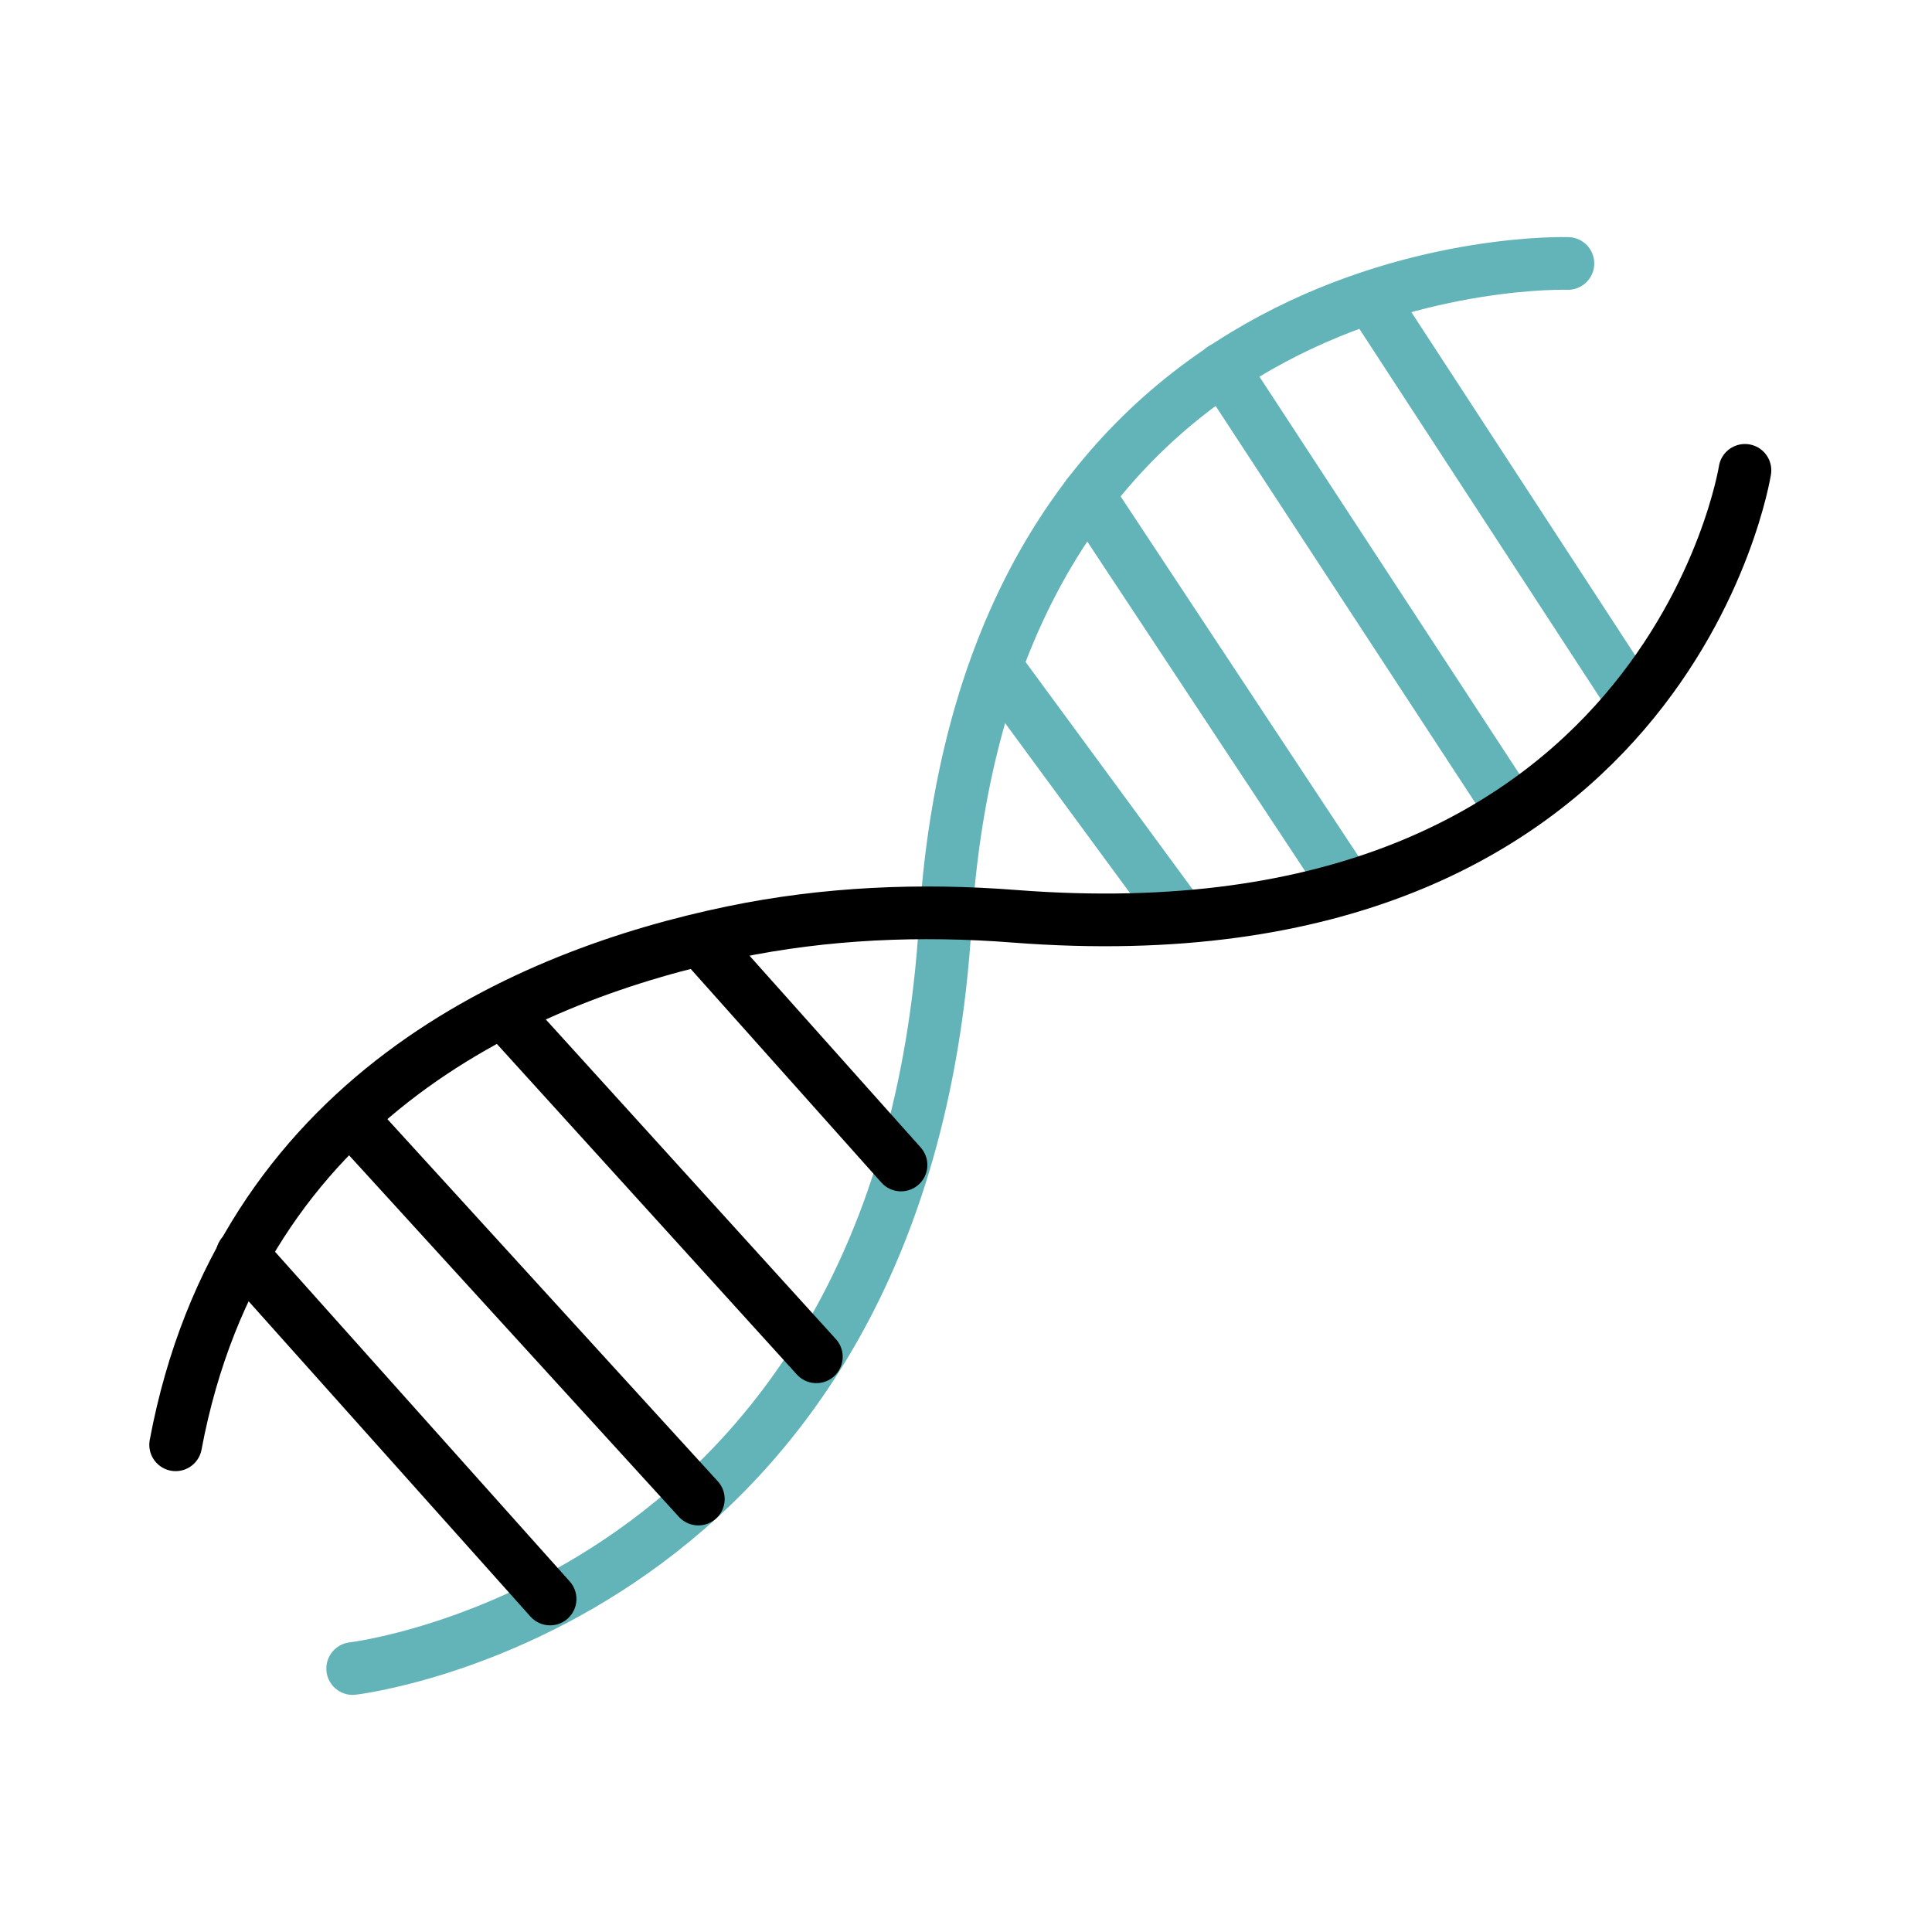
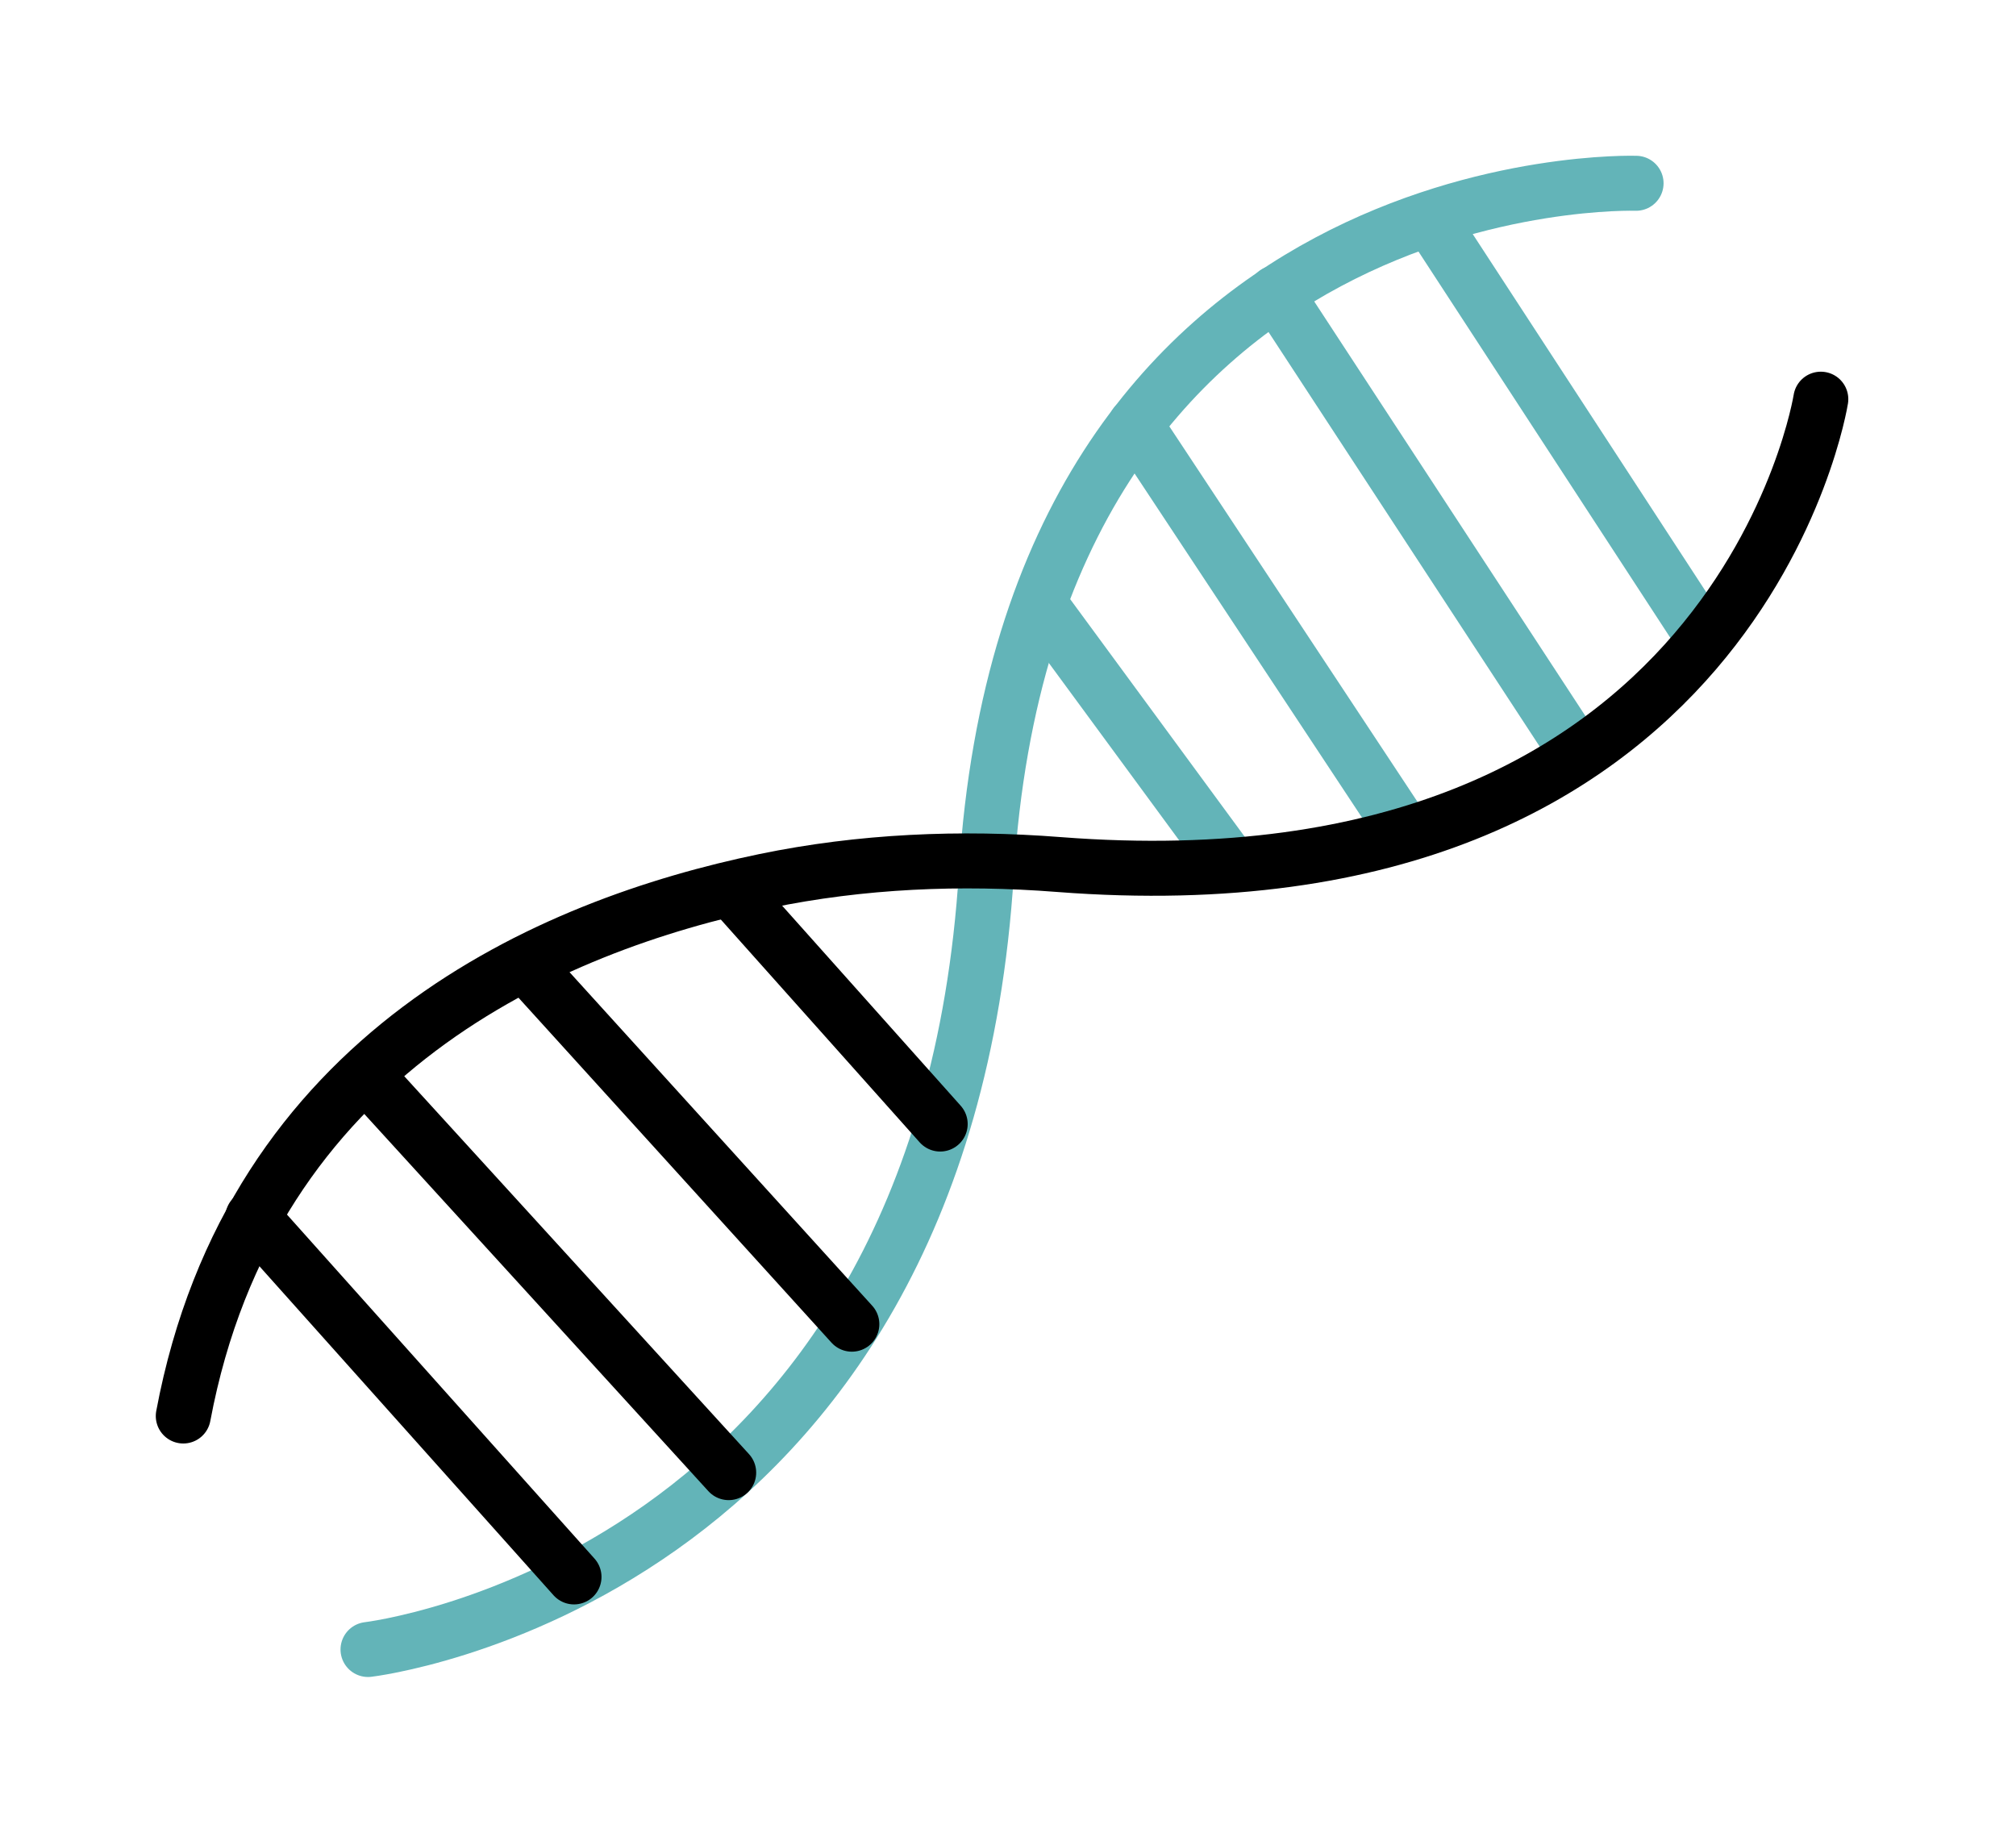
- <svg xmlns="http://www.w3.org/2000/svg" width="11" height="11" viewBox="0 0 11 10" fill="none">
+ <svg xmlns="http://www.w3.org/2000/svg" width="11" height="10" viewBox="0 0 11 10" fill="none">
  <path d="M8.927 1C8.927 1 5.625 0.891 5.382 4.764C5.14 8.636 2.008 9 2.008 9" stroke="#63B4B8" stroke-width="0.3" stroke-linecap="round" stroke-linejoin="round" />
  <path d="M9.28 3.46L7.805 1.198" stroke="#63B4B8" stroke-width="0.3" stroke-linecap="round" stroke-linejoin="round" />
  <path d="M8.605 4.111L6.961 1.598" stroke="#63B4B8" stroke-width="0.3" stroke-linecap="round" stroke-linejoin="round" />
  <path d="M7.657 4.53L6.195 2.318" stroke="#63B4B8" stroke-width="0.3" stroke-linecap="round" stroke-linejoin="round" />
  <path d="M6.7 4.694L5.703 3.337" stroke="#63B4B8" stroke-width="0.3" stroke-linecap="round" stroke-linejoin="round" />
  <path d="M9.935 2.178C9.935 2.178 9.491 5.004 5.777 4.717C5.24 4.675 4.7 4.698 4.173 4.807C3.004 5.049 1.372 5.743 1 7.726" stroke="black" stroke-width="0.3" stroke-linecap="round" stroke-linejoin="round" />
  <path d="M5.13 6.133L3.992 4.858" stroke="black" stroke-width="0.3" stroke-linecap="round" stroke-linejoin="round" />
  <path d="M4.648 7.225L2.863 5.258" stroke="black" stroke-width="0.3" stroke-linecap="round" stroke-linejoin="round" />
  <path d="M3.976 8.035L2 5.869" stroke="black" stroke-width="0.3" stroke-linecap="round" stroke-linejoin="round" />
  <path d="M3.132 8.604L1.379 6.643" stroke="black" stroke-width="0.3" stroke-linecap="round" stroke-linejoin="round" />
</svg>
